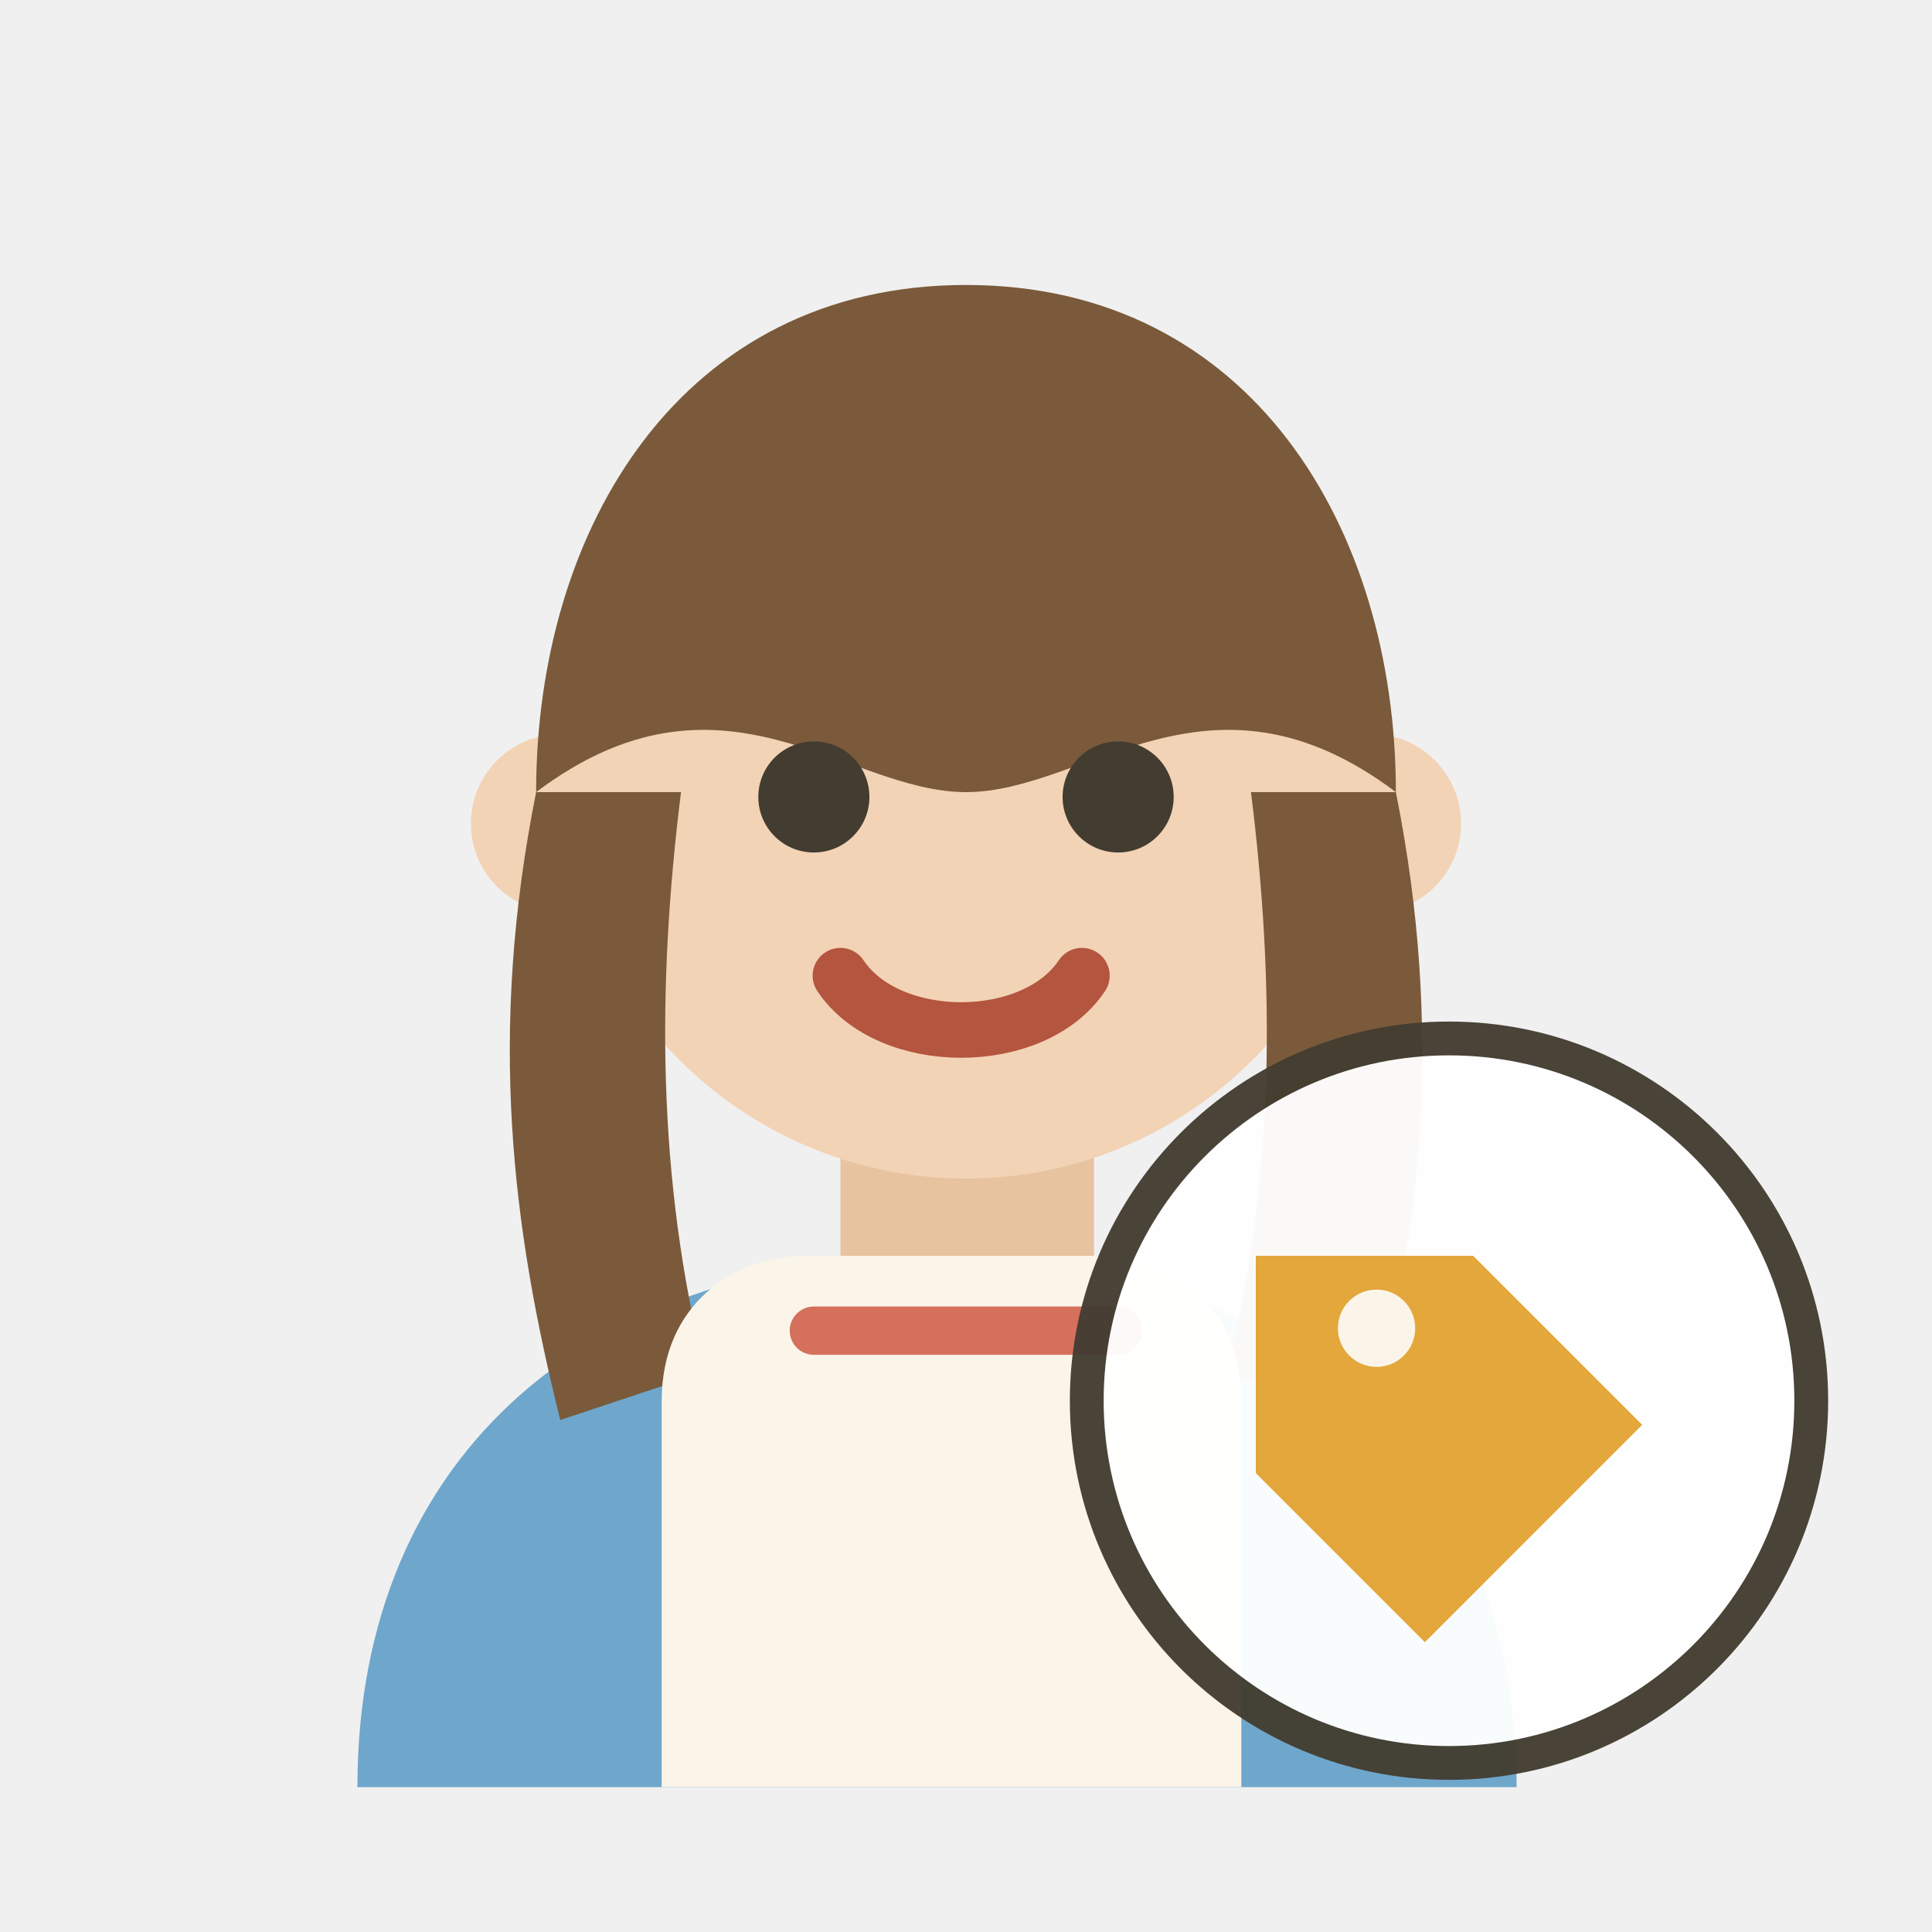
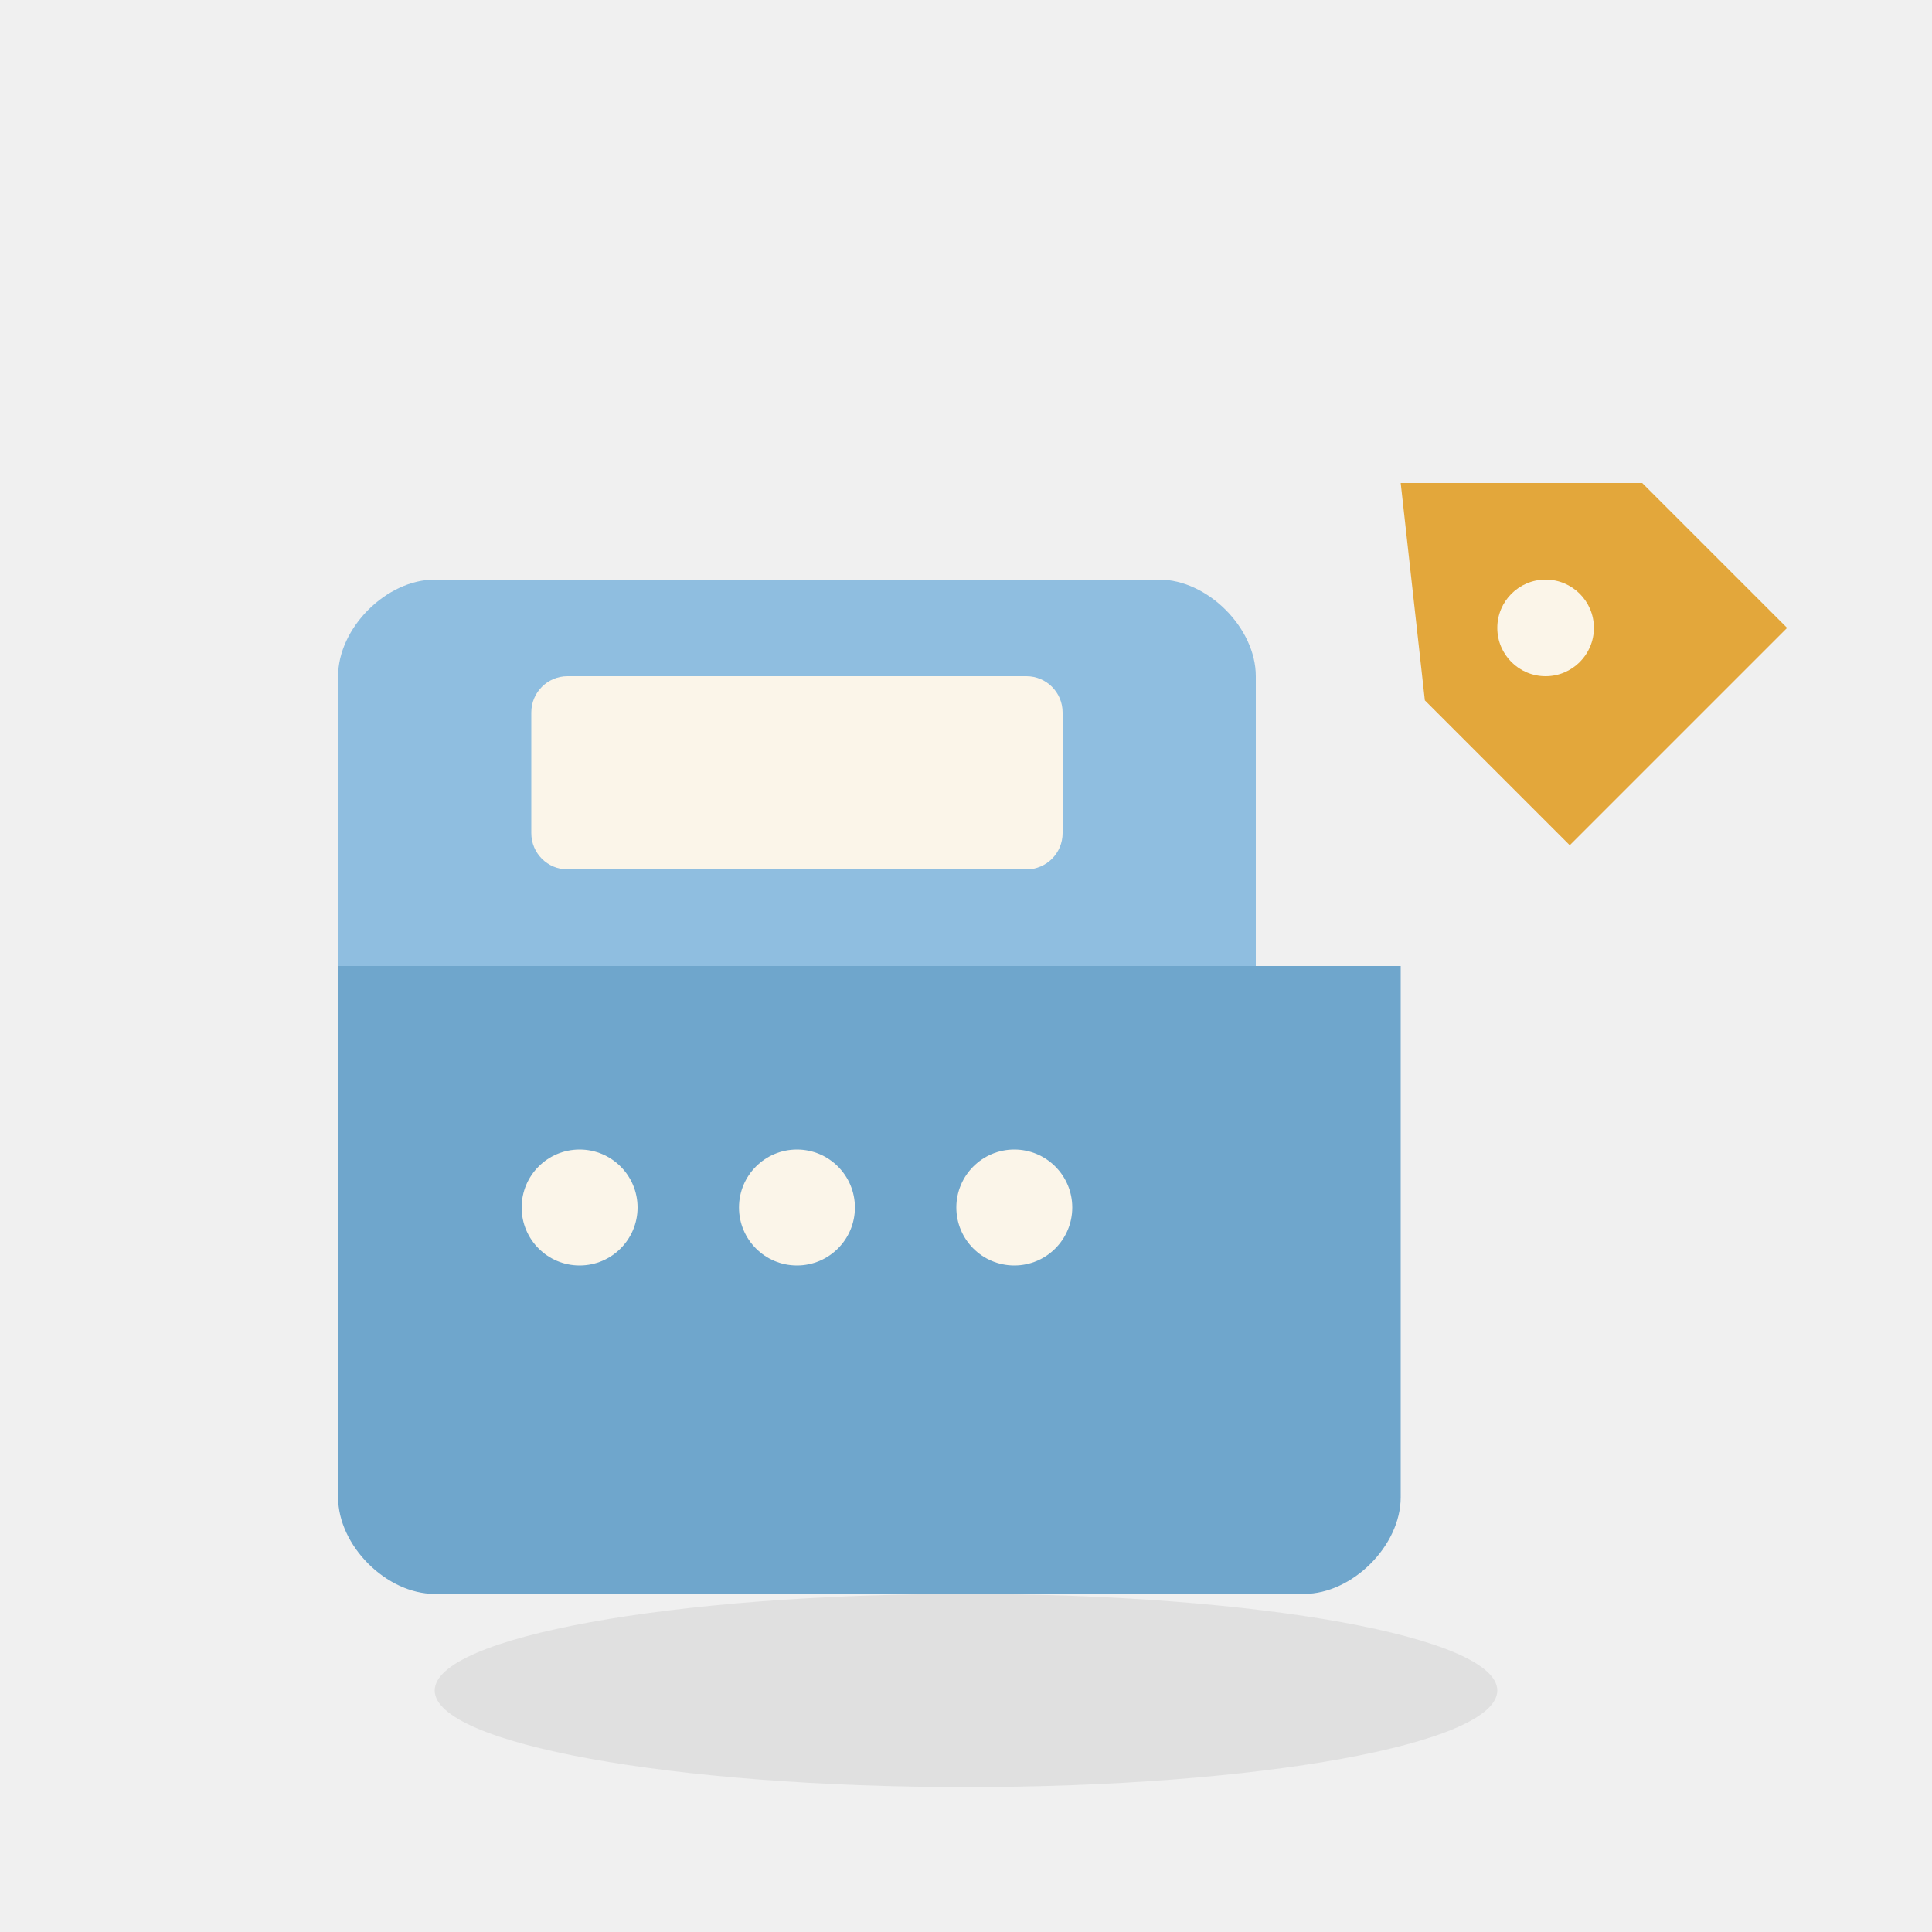
<svg xmlns="http://www.w3.org/2000/svg" viewBox="0 0 80 80" width="80" height="80" role="img" aria-label="점원">
-   <ellipse cx="40" cy="70" rx="20" ry="4" fill="#000" opacity=".07" />
-   <path d="M14.8 74.0c0-14 10-22 24-22s24 8 24 22z" fill="#6FA6CC" />
-   <rect x="34.8" y="42.5" width="10.5" height="10.5" fill="#E8C3A0" />
-   <circle cx="40" cy="32" r="16.8" fill="#F3D3B5" />
-   <circle cx="23.2" cy="34.1" r="3.7" fill="#F3D3B5" />
-   <circle cx="56.8" cy="34.1" r="3.7" fill="#F3D3B5" />
-   <path d="M22.2 32.8C22.2 21.9 28.2 11.8 40.0 11.8C51.8 11.8 57.8 21.9 57.8 32.8C50.1 27.0 45.0 32.8 40.0 32.8C35.0 32.8 29.9 27.0 22.2 32.8z" fill="#7A5A3A" />
-   <path d="M22.2 32.8c-2 10-1 18 1 26l6-2c-2-8-2-16-1-24zM57.8 32.8c2 10 1 18-1 26l-6-2c2-8 2-16 1-24z" fill="#7A5A3A" />
-   <circle cx="33.7" cy="33.0" r="2.3" fill="#433C31" />
-   <circle cx="46.3" cy="33.0" r="2.3" fill="#433C31" />
-   <path d="M34.8 40.4c2 3 8 3 10 0" stroke="#B4553F" stroke-width="2.3" stroke-linecap="round" fill="none" />
-   <path d="M27.4 74.0v-16c0-4 3-6 6-6h12c3 0 6 2 6 6v16z" fill="#FBF5E9" />
-   <path d="M33.7 55.1h12.6" stroke="#D4705C" stroke-width="2" stroke-linecap="round" />
-   <circle cx="60" cy="58" r="15" fill="#FFF" stroke="#433C31" stroke-width="1.4" opacity=".96" />
-   <path d="M52 52h9l7 7-9 9-7-7z" fill="#E3A73B" />
-   <circle cx="57" cy="55" r="1.6" fill="#FBF5E9" />
+   <ellipse cx="40" cy="70" rx="22" ry="4" fill="#000" opacity=".07" />
+   <path d="M14 40h44v22c0 2-2 4-4 4H18c-2 0-4-2-4-4z" fill="#6FA6CC" />
+   <path d="M18 24h30c2 0 4 2 4 4v12H14V28c0-2 2-4 4-4z" fill="#8FBEE0" />
+   <rect x="22" y="28" width="22" height="8" rx="1.5" fill="#FBF5E9" />
+   <g fill="#FBF5E9">
+     <circle cx="24" cy="50" r="2.4" />
+     <circle cx="33" cy="50" r="2.4" />
+     <circle cx="42" cy="50" r="2.4" />
+   </g>
+   <path d="M58 20h10l6 6-9 9-6-6z" fill="#E3A73B" />
+   <circle cx="64" cy="26" r="2" fill="#FBF5E9" />
</svg>
